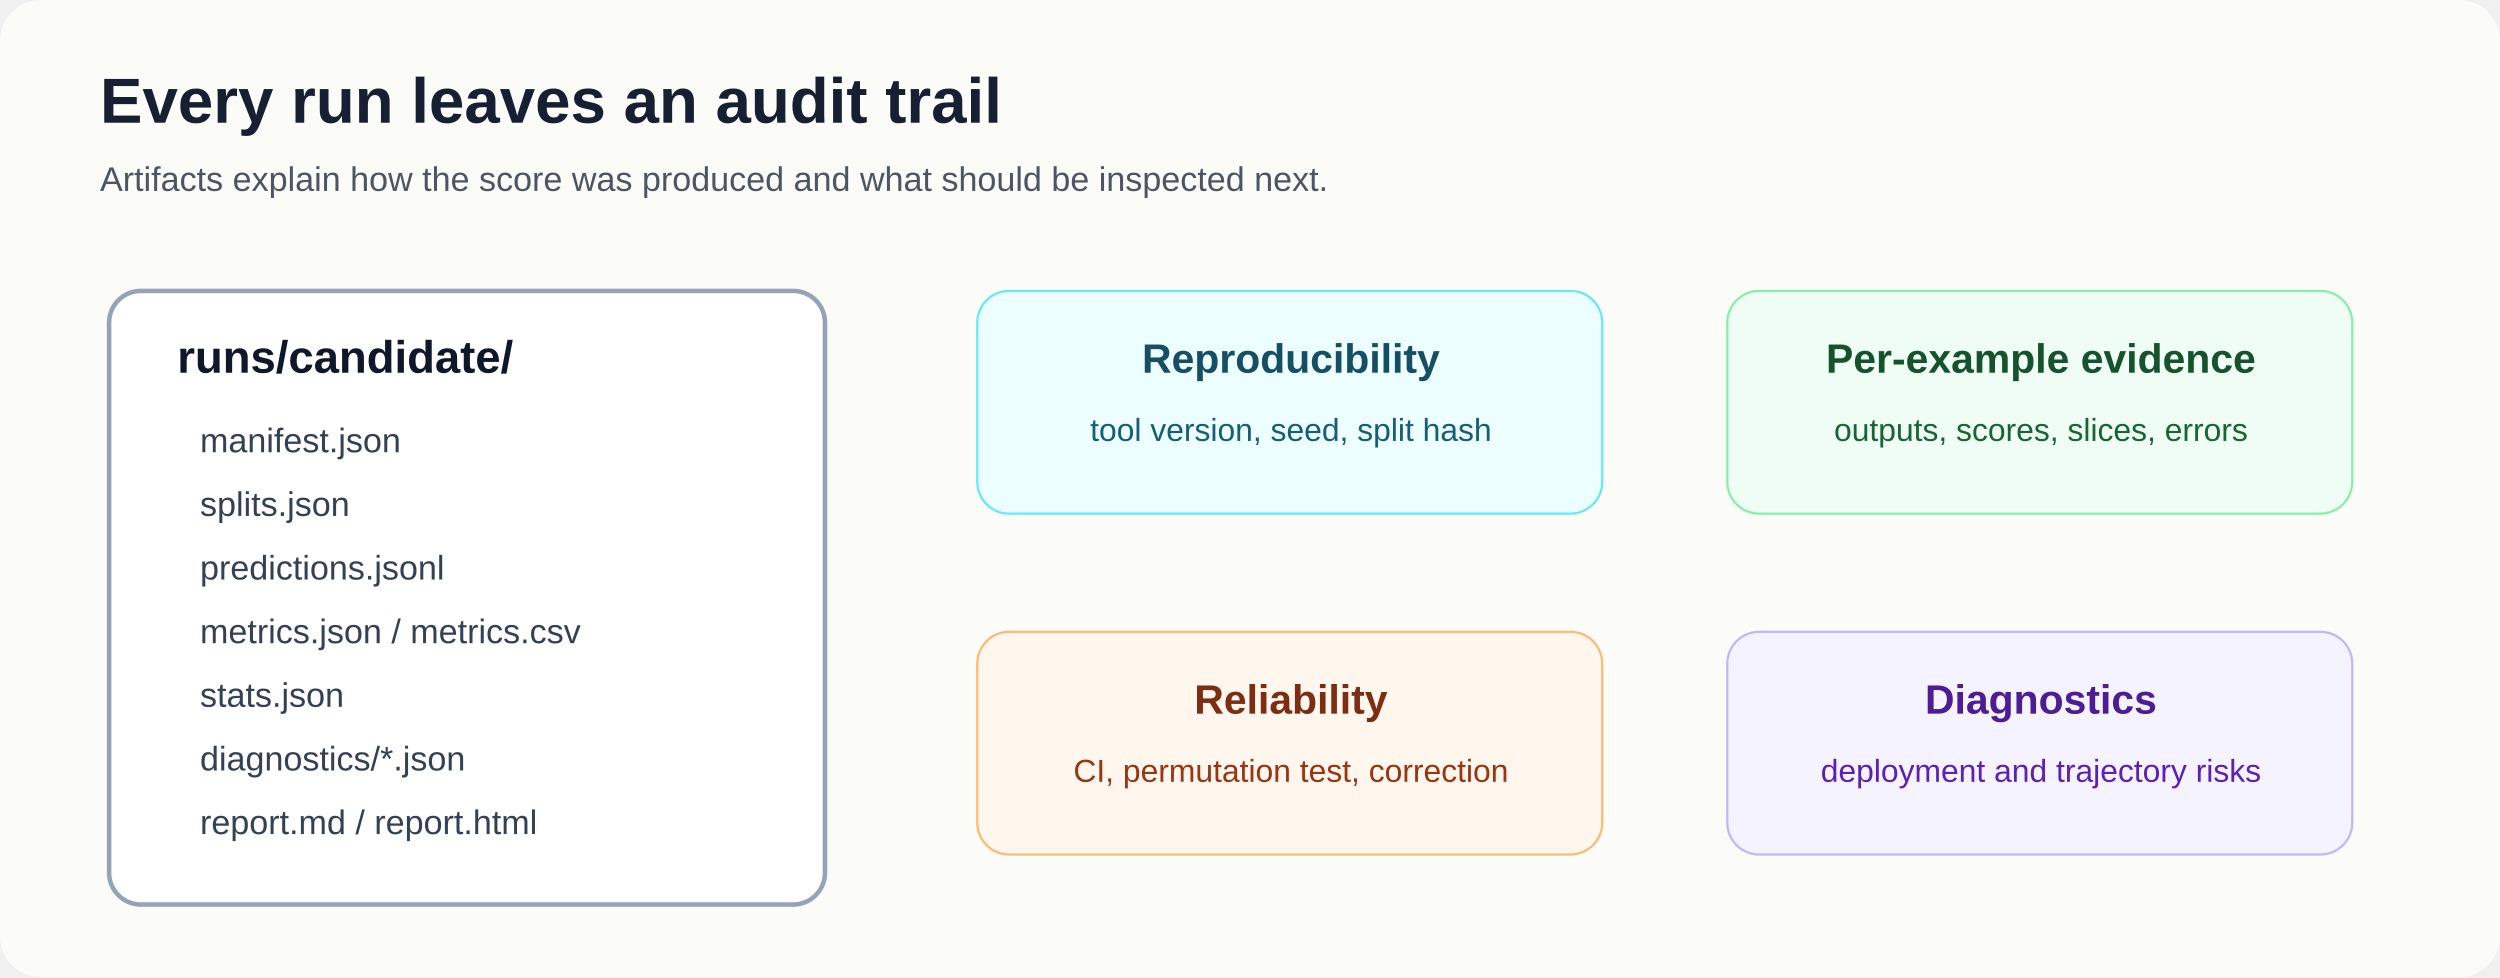
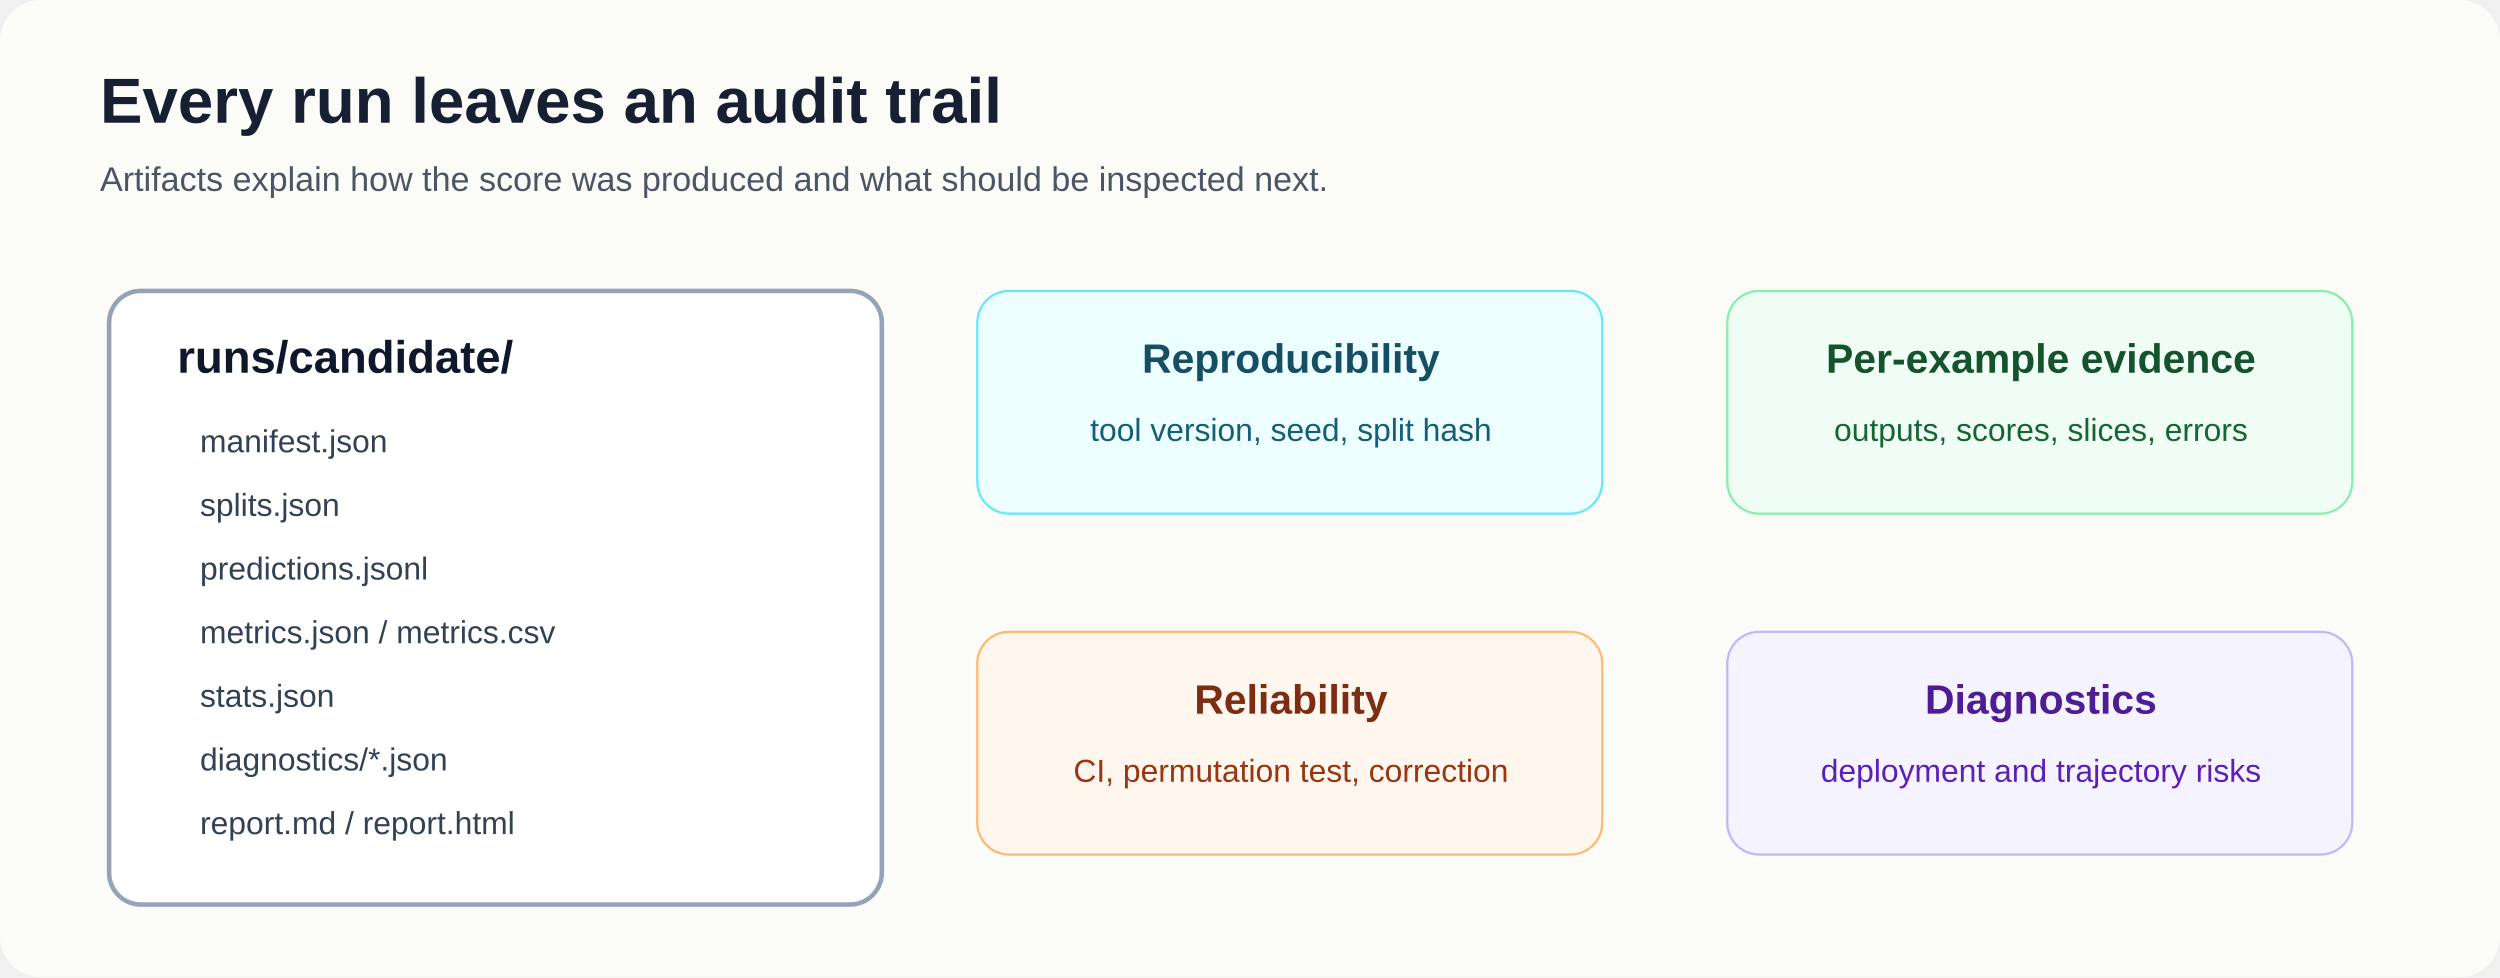
<svg xmlns="http://www.w3.org/2000/svg" width="1100" height="430" viewBox="0 0 1100 430" role="img" aria-labelledby="title desc">
  <rect width="1100" height="430" rx="18" fill="#fbfbf8" />
  <text x="44" y="54" font-family="Segoe UI, Arial, sans-serif" font-size="28" font-weight="700" fill="#172033">Every run leaves an audit trail</text>
  <text x="44" y="84" font-family="Segoe UI, Arial, sans-serif" font-size="15" fill="#4b5563">Artifacts explain how the score was produced and what should be inspected next.</text>
  <g font-family="Segoe UI, Arial, sans-serif">
-     <rect x="48" y="128" width="315" height="270" rx="14" fill="#ffffff" stroke="#94a3b8" stroke-width="2" />
+     <rect x="48" y="128" width="340" height="270" rx="14" fill="#ffffff" stroke="#94a3b8" stroke-width="2" />
    <text x="78" y="164" font-size="20" font-weight="700" fill="#0f172a">runs/candidate/</text>
-     <text x="88" y="199" font-size="15" fill="#334155">manifest.json</text>
-     <text x="88" y="227" font-size="15" fill="#334155">splits.json</text>
-     <text x="88" y="255" font-size="15" fill="#334155">predictions.jsonl</text>
-     <text x="88" y="283" font-size="15" fill="#334155">metrics.json / metrics.csv</text>
-     <text x="88" y="311" font-size="15" fill="#334155">stats.json</text>
-     <text x="88" y="339" font-size="15" fill="#334155">diagnostics/*.json</text>
-     <text x="88" y="367" font-size="15" fill="#334155">report.md / report.html</text>
+     <text x="88" y="199" font-size="14" fill="#334155">manifest.json</text>
+     <text x="88" y="227" font-size="14" fill="#334155">splits.json</text>
+     <text x="88" y="255" font-size="14" fill="#334155">predictions.jsonl</text>
+     <text x="88" y="283" font-size="14" fill="#334155">metrics.json / metrics.csv</text>
+     <text x="88" y="311" font-size="14" fill="#334155">stats.json</text>
+     <text x="88" y="339" font-size="14" fill="#334155">diagnostics/*.json</text>
+     <text x="88" y="367" font-size="14" fill="#334155">report.md / report.html</text>
    <rect x="430" y="128" width="275" height="98" rx="14" fill="#ecfeff" stroke="#67e8f9" />
    <text x="568" y="164" text-anchor="middle" font-size="18" font-weight="700" fill="#164e63">Reproducibility</text>
    <text x="568" y="194" text-anchor="middle" font-size="14" fill="#155e75">tool version, seed, split hash</text>
    <rect x="760" y="128" width="275" height="98" rx="14" fill="#f0fdf4" stroke="#86efac" />
    <text x="898" y="164" text-anchor="middle" font-size="18" font-weight="700" fill="#14532d">Per-example evidence</text>
    <text x="898" y="194" text-anchor="middle" font-size="14" fill="#166534">outputs, scores, slices, errors</text>
    <rect x="430" y="278" width="275" height="98" rx="14" fill="#fff7ed" stroke="#fdba74" />
    <text x="568" y="314" text-anchor="middle" font-size="18" font-weight="700" fill="#7c2d12">Reliability</text>
    <text x="568" y="344" text-anchor="middle" font-size="14" fill="#9a3412">CI, permutation test, correction</text>
    <rect x="760" y="278" width="275" height="98" rx="14" fill="#f5f3ff" stroke="#c4b5fd" />
    <text x="898" y="314" text-anchor="middle" font-size="18" font-weight="700" fill="#4c1d95">Diagnostics</text>
    <text x="898" y="344" text-anchor="middle" font-size="14" fill="#5b21b6">deployment and trajectory risks</text>
  </g>
</svg>
